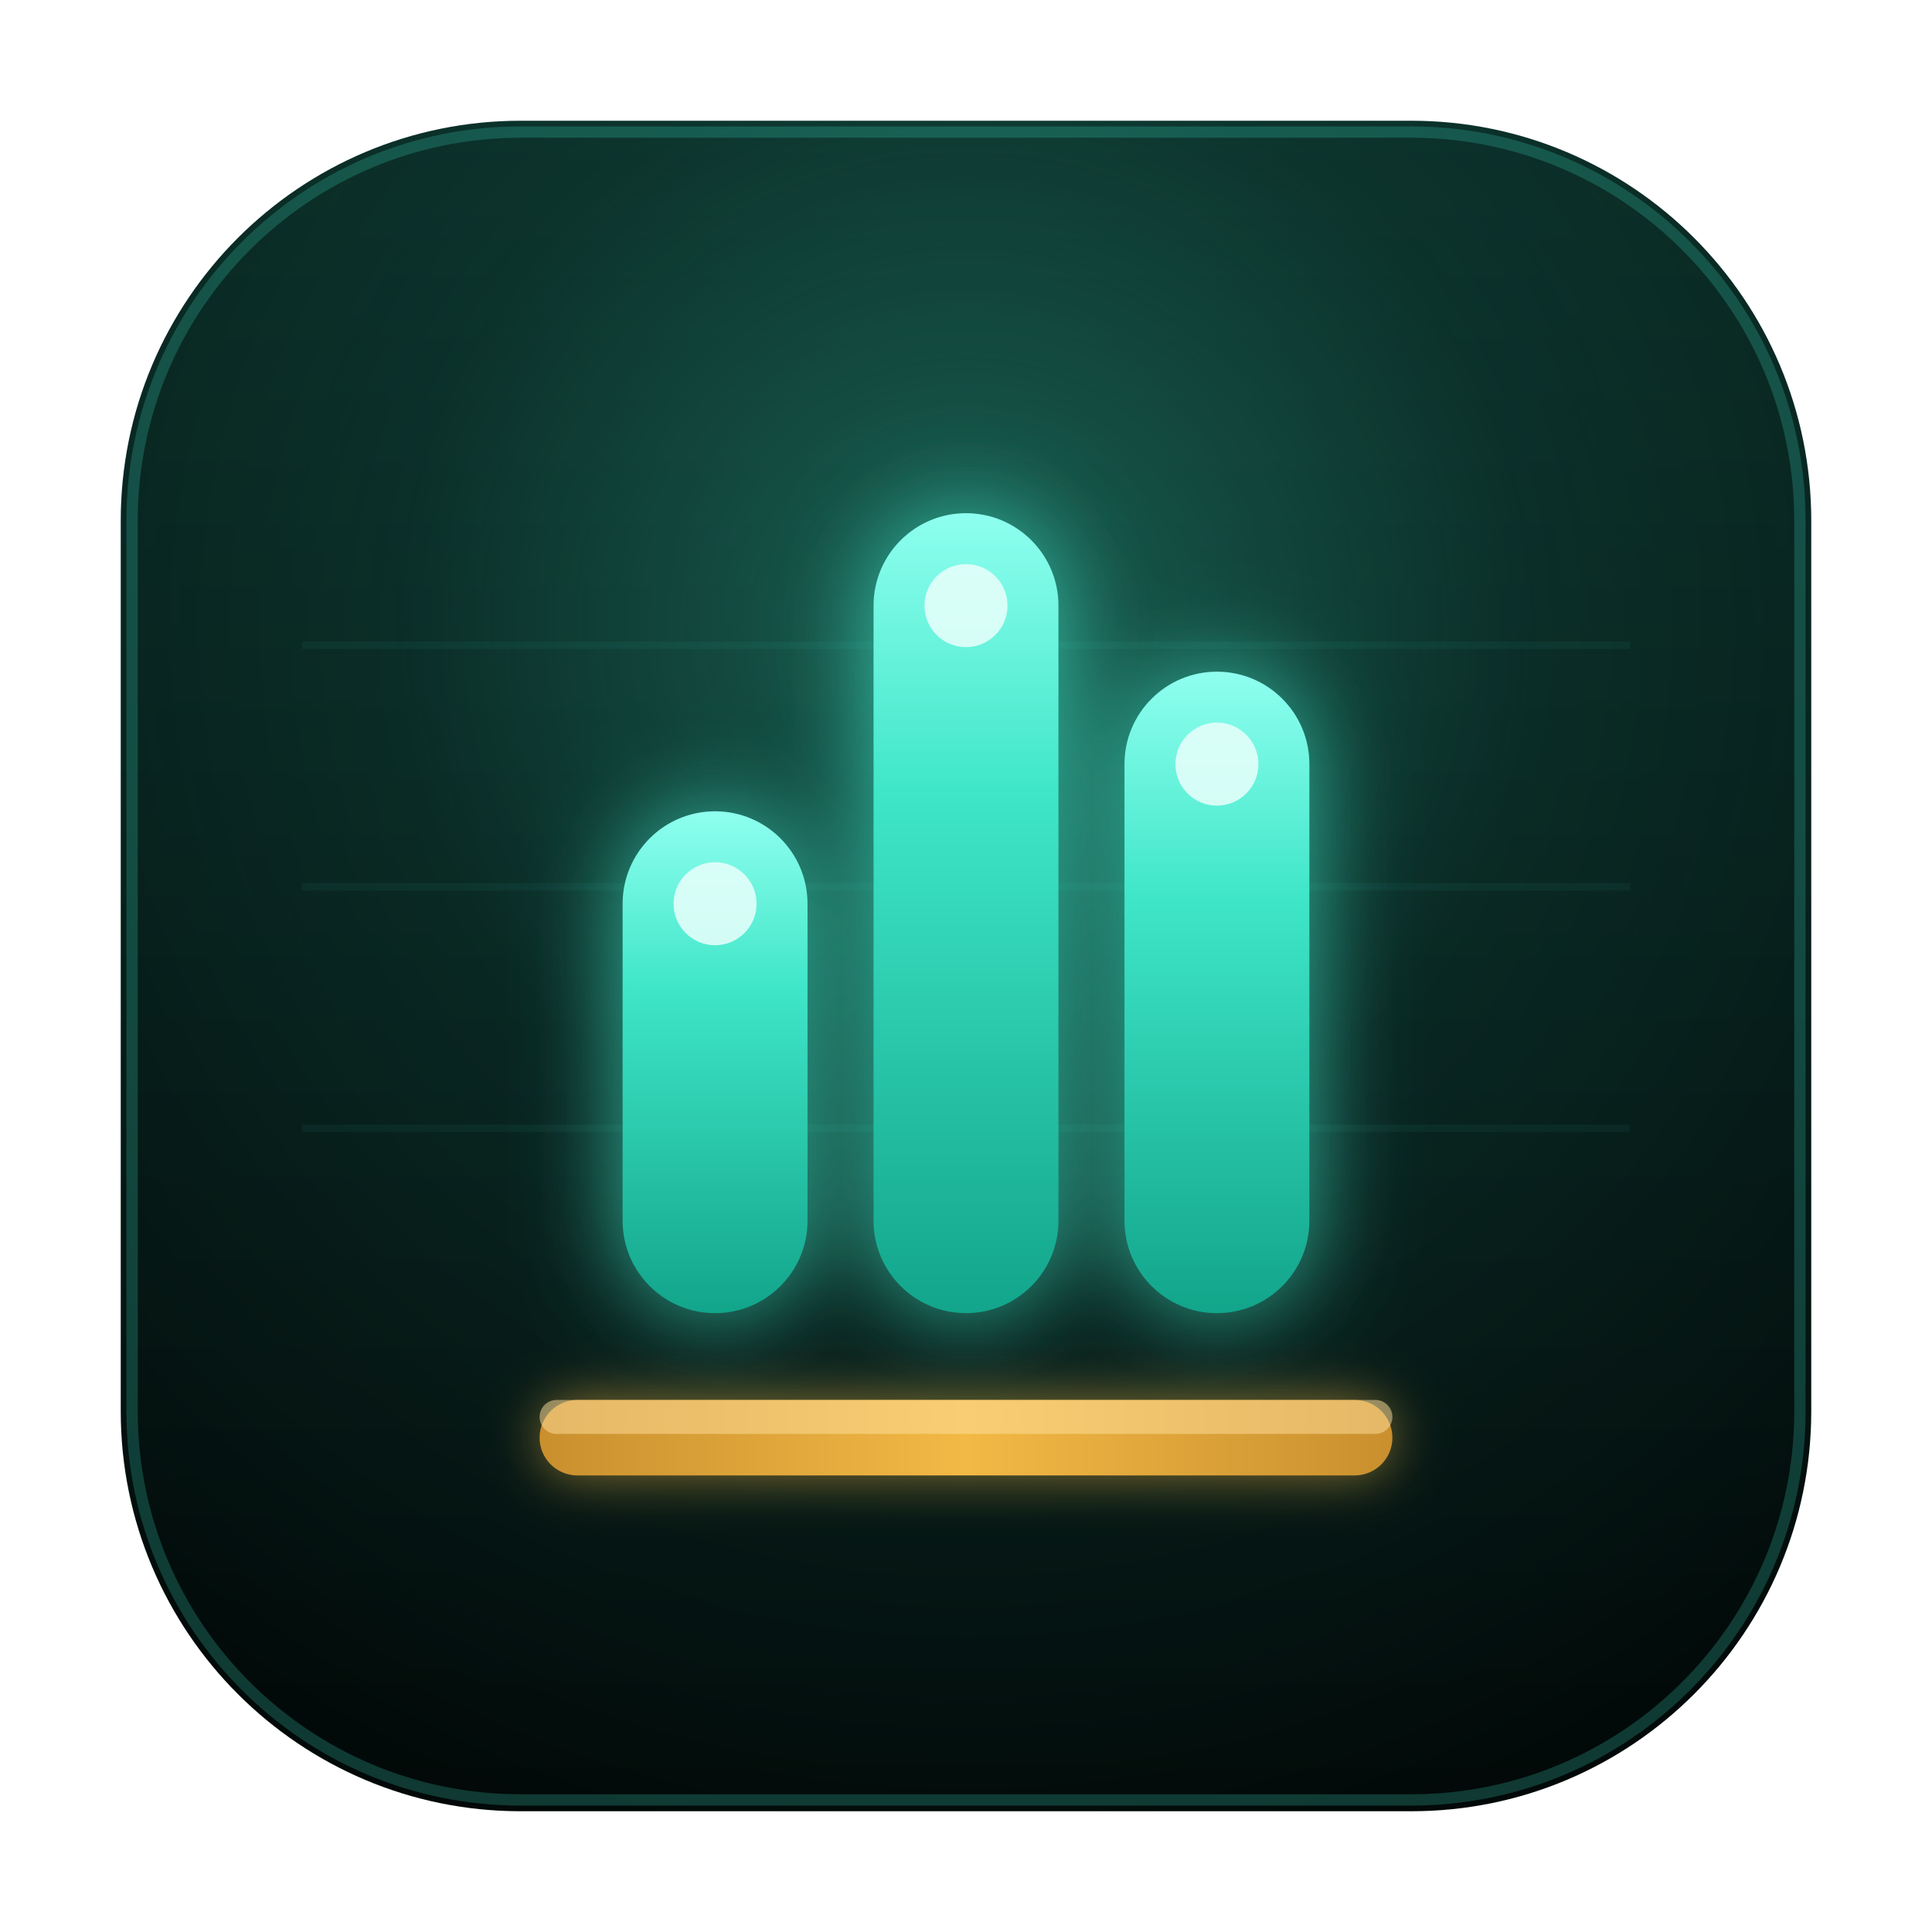
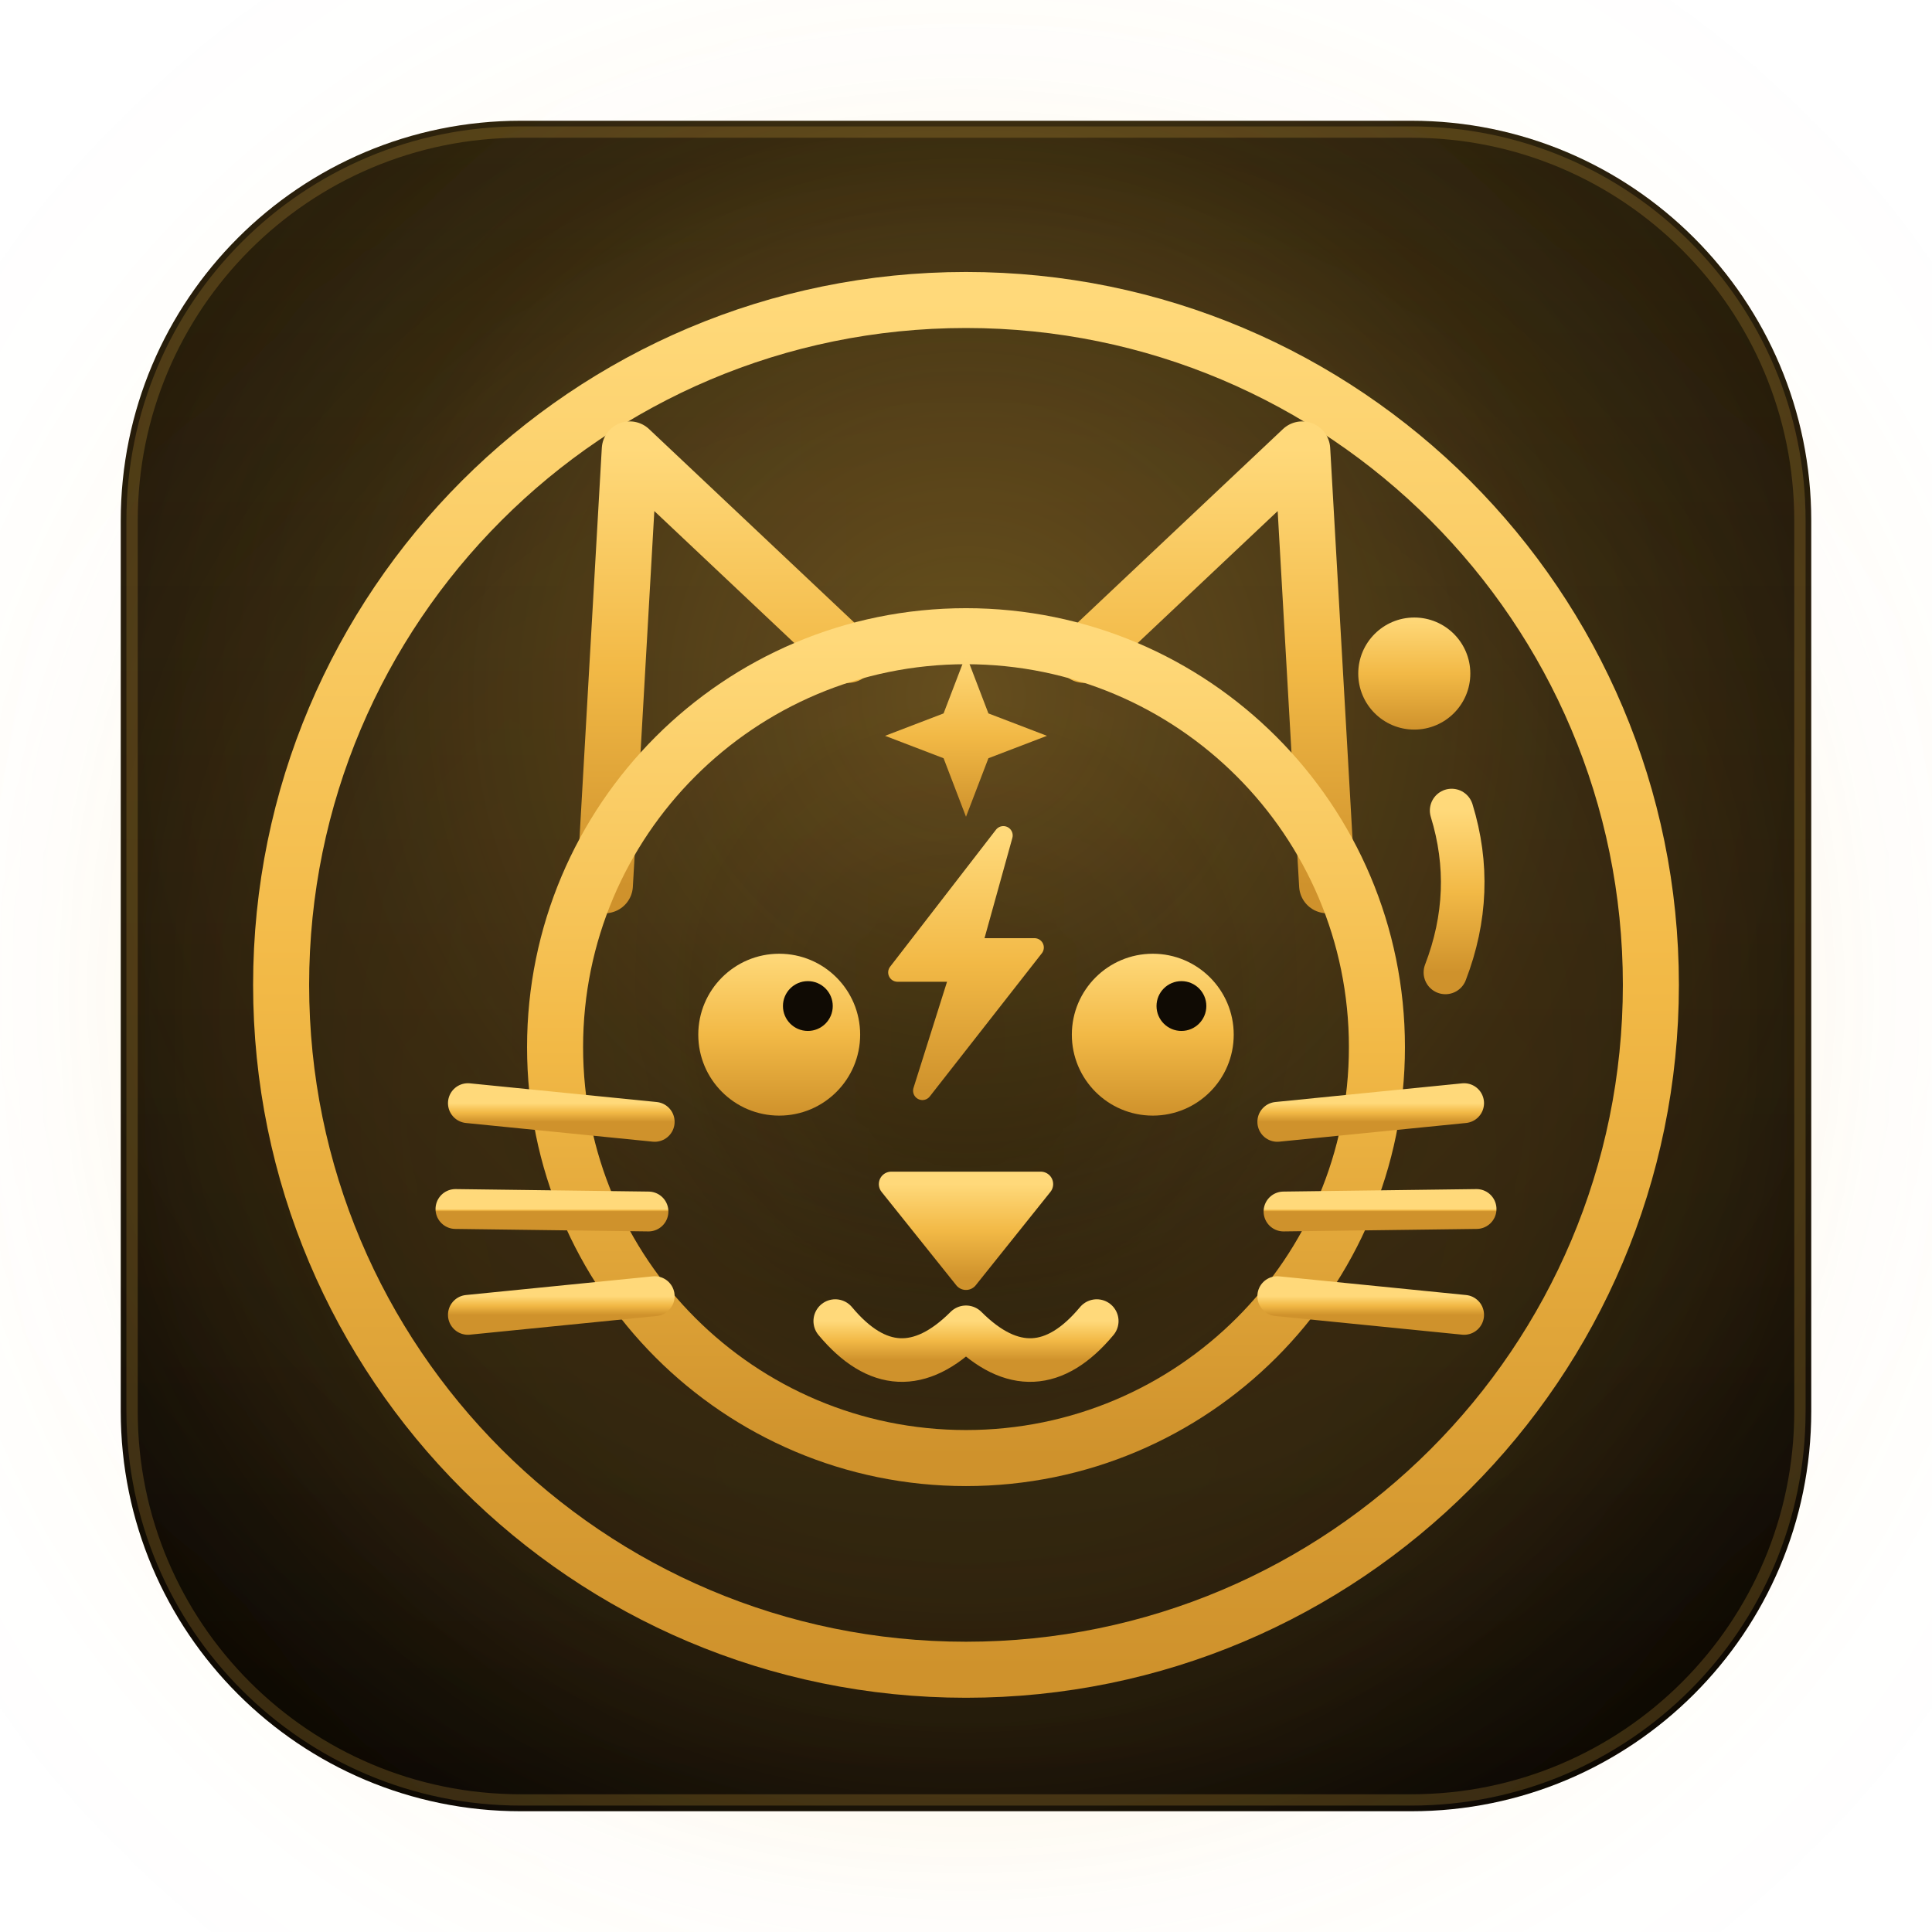
<svg xmlns="http://www.w3.org/2000/svg" width="1024" height="1024" viewBox="0 0 1024 1024">
  <defs>
    <linearGradient id="tile" x1="0" y1="0" x2="0" y2="1">
-       <stop offset="0" stop-color="#07211c" />
-       <stop offset="0.55" stop-color="#031210" />
-       <stop offset="1" stop-color="#020908" />
+       <stop offset="0" stop-color="#1d1608" />
+       <stop offset="0.55" stop-color="#100b04" />
+       <stop offset="1" stop-color="#080502" />
    </linearGradient>
-     <radialGradient id="halo" cx="0.5" cy="0.30" r="0.75">
-       <stop offset="0" stop-color="#3fe6c8" stop-opacity="0.34" />
-       <stop offset="0.45" stop-color="#3fe6c8" stop-opacity="0.10" />
-       <stop offset="1" stop-color="#3fe6c8" stop-opacity="0" />
+     <radialGradient id="halo" cx="0.5" cy="0.34" r="0.72">
+       <stop offset="0" stop-color="#f2b946" stop-opacity="0.30" />
+       <stop offset="0.5" stop-color="#f2b946" stop-opacity="0.08" />
+       <stop offset="1" stop-color="#f2b946" stop-opacity="0" />
    </radialGradient>
-     <linearGradient id="bar" x1="0" y1="0" x2="0" y2="1">
-       <stop offset="0" stop-color="#8ffff0" />
-       <stop offset="0.35" stop-color="#3fe6c8" />
-       <stop offset="1" stop-color="#12a58b" />
-     </linearGradient>
-     <linearGradient id="bench" x1="0" y1="0" x2="1" y2="0">
-       <stop offset="0" stop-color="#c98f2e" />
+     <linearGradient id="ink" x1="0" y1="0" x2="0" y2="1">
+       <stop offset="0" stop-color="#ffd97a" />
      <stop offset="0.5" stop-color="#f2b946" />
-       <stop offset="1" stop-color="#c98f2e" />
+       <stop offset="1" stop-color="#cf922c" />
    </linearGradient>
    <filter id="glow" x="-60%" y="-60%" width="220%" height="220%">
-       <feGaussianBlur in="SourceGraphic" stdDeviation="26" />
-     </filter>
-     <filter id="glowSoft" x="-80%" y="-80%" width="260%" height="260%">
-       <feGaussianBlur in="SourceGraphic" stdDeviation="14" />
+       <feGaussianBlur in="SourceGraphic" stdDeviation="22" />
    </filter>
  </defs>
  <rect x="64" y="64" width="896" height="896" rx="212" fill="url(#tile)" />
  <rect x="64" y="64" width="896" height="896" rx="212" fill="url(#halo)" />
-   <rect x="70" y="70" width="884" height="884" rx="206" fill="none" stroke="#3fe6c8" stroke-opacity="0.22" stroke-width="6" />
-   <g stroke="#3fe6c8" stroke-opacity="0.055" stroke-width="4">
-     <line x1="160" y1="342" x2="864" y2="342" />
-     <line x1="160" y1="470" x2="864" y2="470" />
-     <line x1="160" y1="598" x2="864" y2="598" />
+   <rect x="70" y="70" width="884" height="884" rx="206" fill="none" stroke="#f2b946" stroke-opacity="0.20" stroke-width="6" />
+   <g filter="url(#glow)" opacity="0.65" fill="none" stroke="#f2b946" stroke-linecap="round" stroke-linejoin="round" transform="translate(512 522) scale(6.6) translate(-60 -60)">
+     <circle cx="60" cy="60" r="55" stroke-width="4.5" />
+     <circle cx="60" cy="65" r="33" stroke-width="4.5" />
  </g>
-   <g filter="url(#glow)" opacity="0.75">
-     <rect x="330" y="430" width="98" height="266" rx="49" fill="#3fe6c8" />
-     <rect x="463" y="272" width="98" height="424" rx="49" fill="#3fe6c8" />
-     <rect x="596" y="356" width="98" height="340" rx="49" fill="#3fe6c8" />
+   <g fill="none" stroke="url(#ink)" stroke-linecap="round" stroke-linejoin="round" transform="translate(512 522) scale(6.6) translate(-60 -60)">
+     <circle cx="60" cy="60" r="55" stroke-width="4.5" />
+     <circle cx="96" cy="35" r="4.5" fill="url(#ink)" stroke="none" />
+     <path d="M99 46q2 6.5-.5 13" stroke-width="3.5" />
+     <path d="M31 52 L33 17 L50.5 33.5" stroke-width="4.5" />
+     <path d="M89 52 L87 17 L69.5 33.5" stroke-width="4.5" />
+     <circle cx="60" cy="65" r="33" stroke-width="4.5" />
+     <path d="M60 33.5 L61.8 38.2 L66.5 40 L61.8 41.8 L60 46.5 L58.2 41.8 L53.5 40 L58.2 38.2 Z" fill="url(#ink)" stroke="none" />
+     <path d="M63 48 L54.5 59 L59.5 59 L56.5 68.5 L65.5 57 L60.5 57 Z" fill="url(#ink)" stroke-width="1.5" />
+     <circle cx="45" cy="64" r="6.5" fill="url(#ink)" stroke="none" />
+     <circle cx="75" cy="64" r="6.5" fill="url(#ink)" stroke="none" />
+     <circle cx="47.3" cy="61.7" r="2" fill="#100b04" stroke="none" />
+     <circle cx="77.3" cy="61.7" r="2" fill="#100b04" stroke="none" />
+     <path d="M54 76 L66 76 L60 83.5 Z" fill="url(#ink)" stroke-width="2" />
+     <path d="M49.5 87 Q54.5 93 60 87.5 Q65.5 93 70.5 87" stroke-width="3.5" />
+     <path d="M20 69.5 L35 71" stroke-width="3.2" />
+     <path d="M19 78 L34.5 78.2" stroke-width="3.2" />
+     <path d="M20 86.5 L35 85" stroke-width="3.2" />
+     <path d="M100 69.5 L85 71" stroke-width="3.2" />
+     <path d="M101 78 L85.5 78.2" stroke-width="3.2" />
+     <path d="M100 86.5 L85 85" stroke-width="3.2" />
  </g>
-   <g>
-     <rect x="330" y="430" width="98" height="266" rx="49" fill="url(#bar)" />
-     <rect x="463" y="272" width="98" height="424" rx="49" fill="url(#bar)" />
-     <rect x="596" y="356" width="98" height="340" rx="49" fill="url(#bar)" />
-   </g>
-   <g fill="#eafffb" opacity="0.85">
-     <circle cx="379" cy="479" r="22" />
-     <circle cx="512" cy="321" r="22" />
-     <circle cx="645" cy="405" r="22" />
-   </g>
-   <rect x="286" y="742" width="452" height="40" rx="20" fill="#f2b946" filter="url(#glowSoft)" opacity="0.55" />
-   <rect x="286" y="742" width="452" height="40" rx="20" fill="url(#bench)" />
-   <rect x="286" y="742" width="452" height="18" rx="9" fill="#ffe2a0" opacity="0.5" />
</svg>
